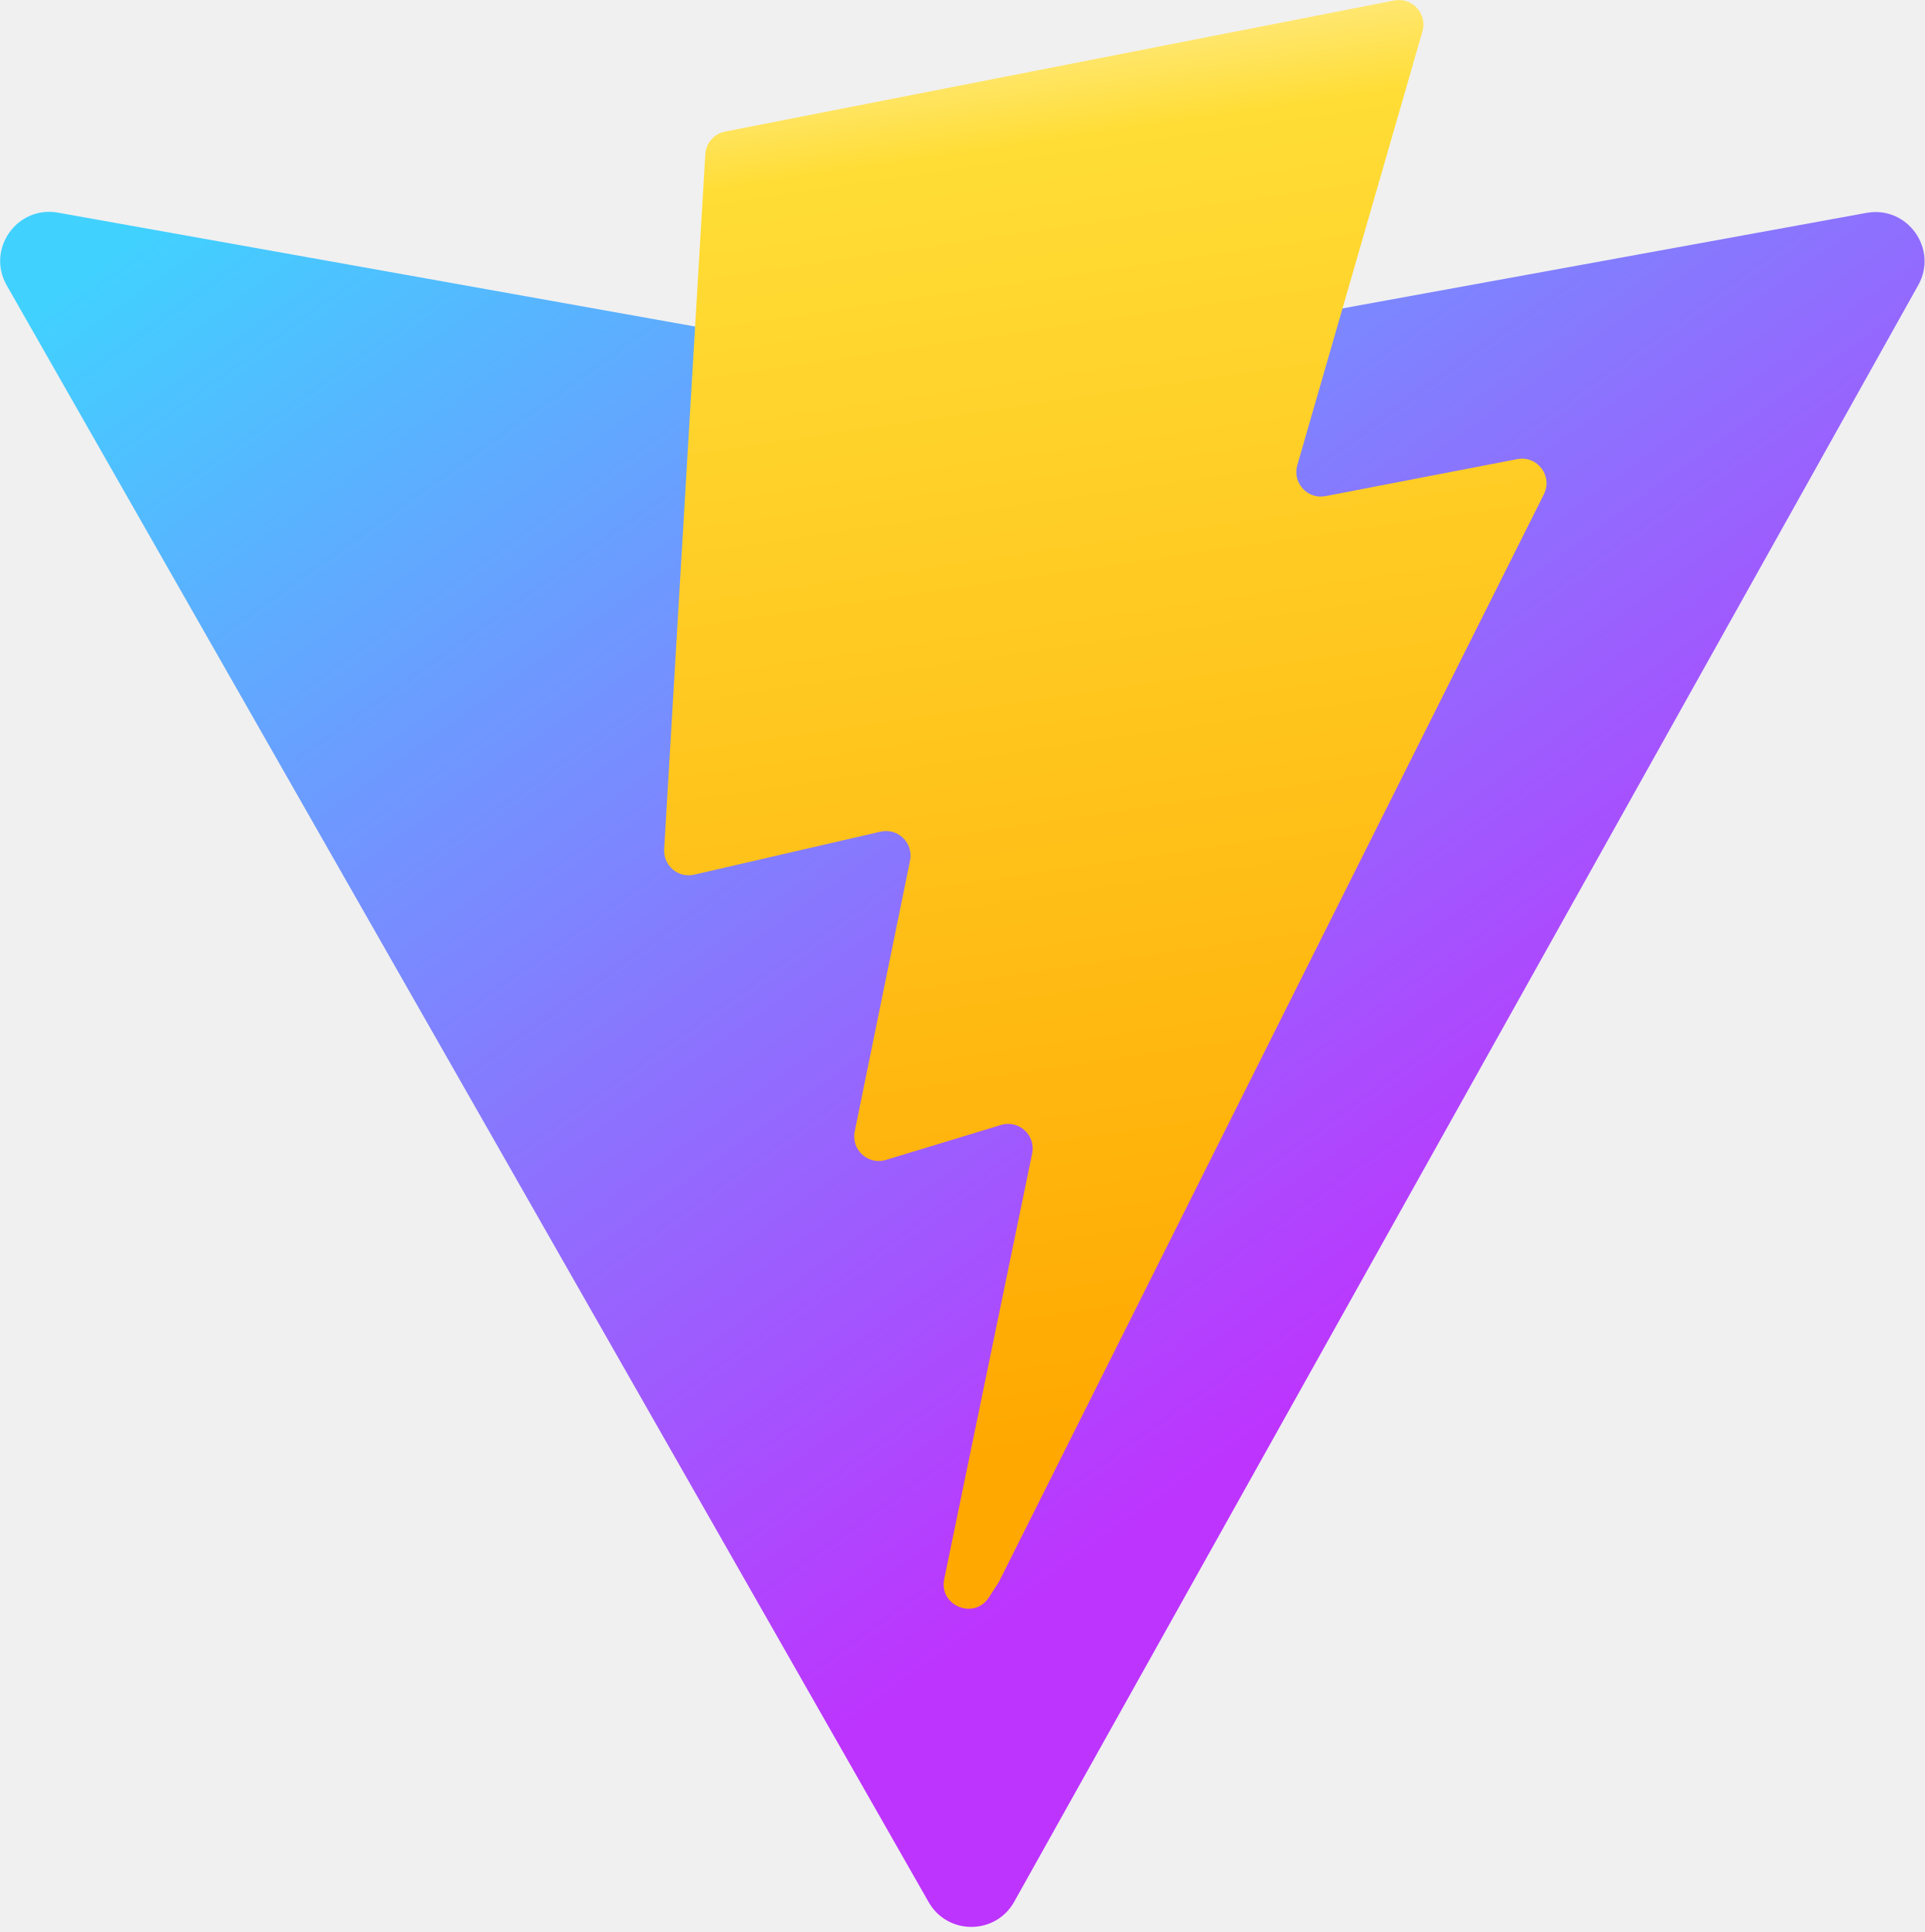
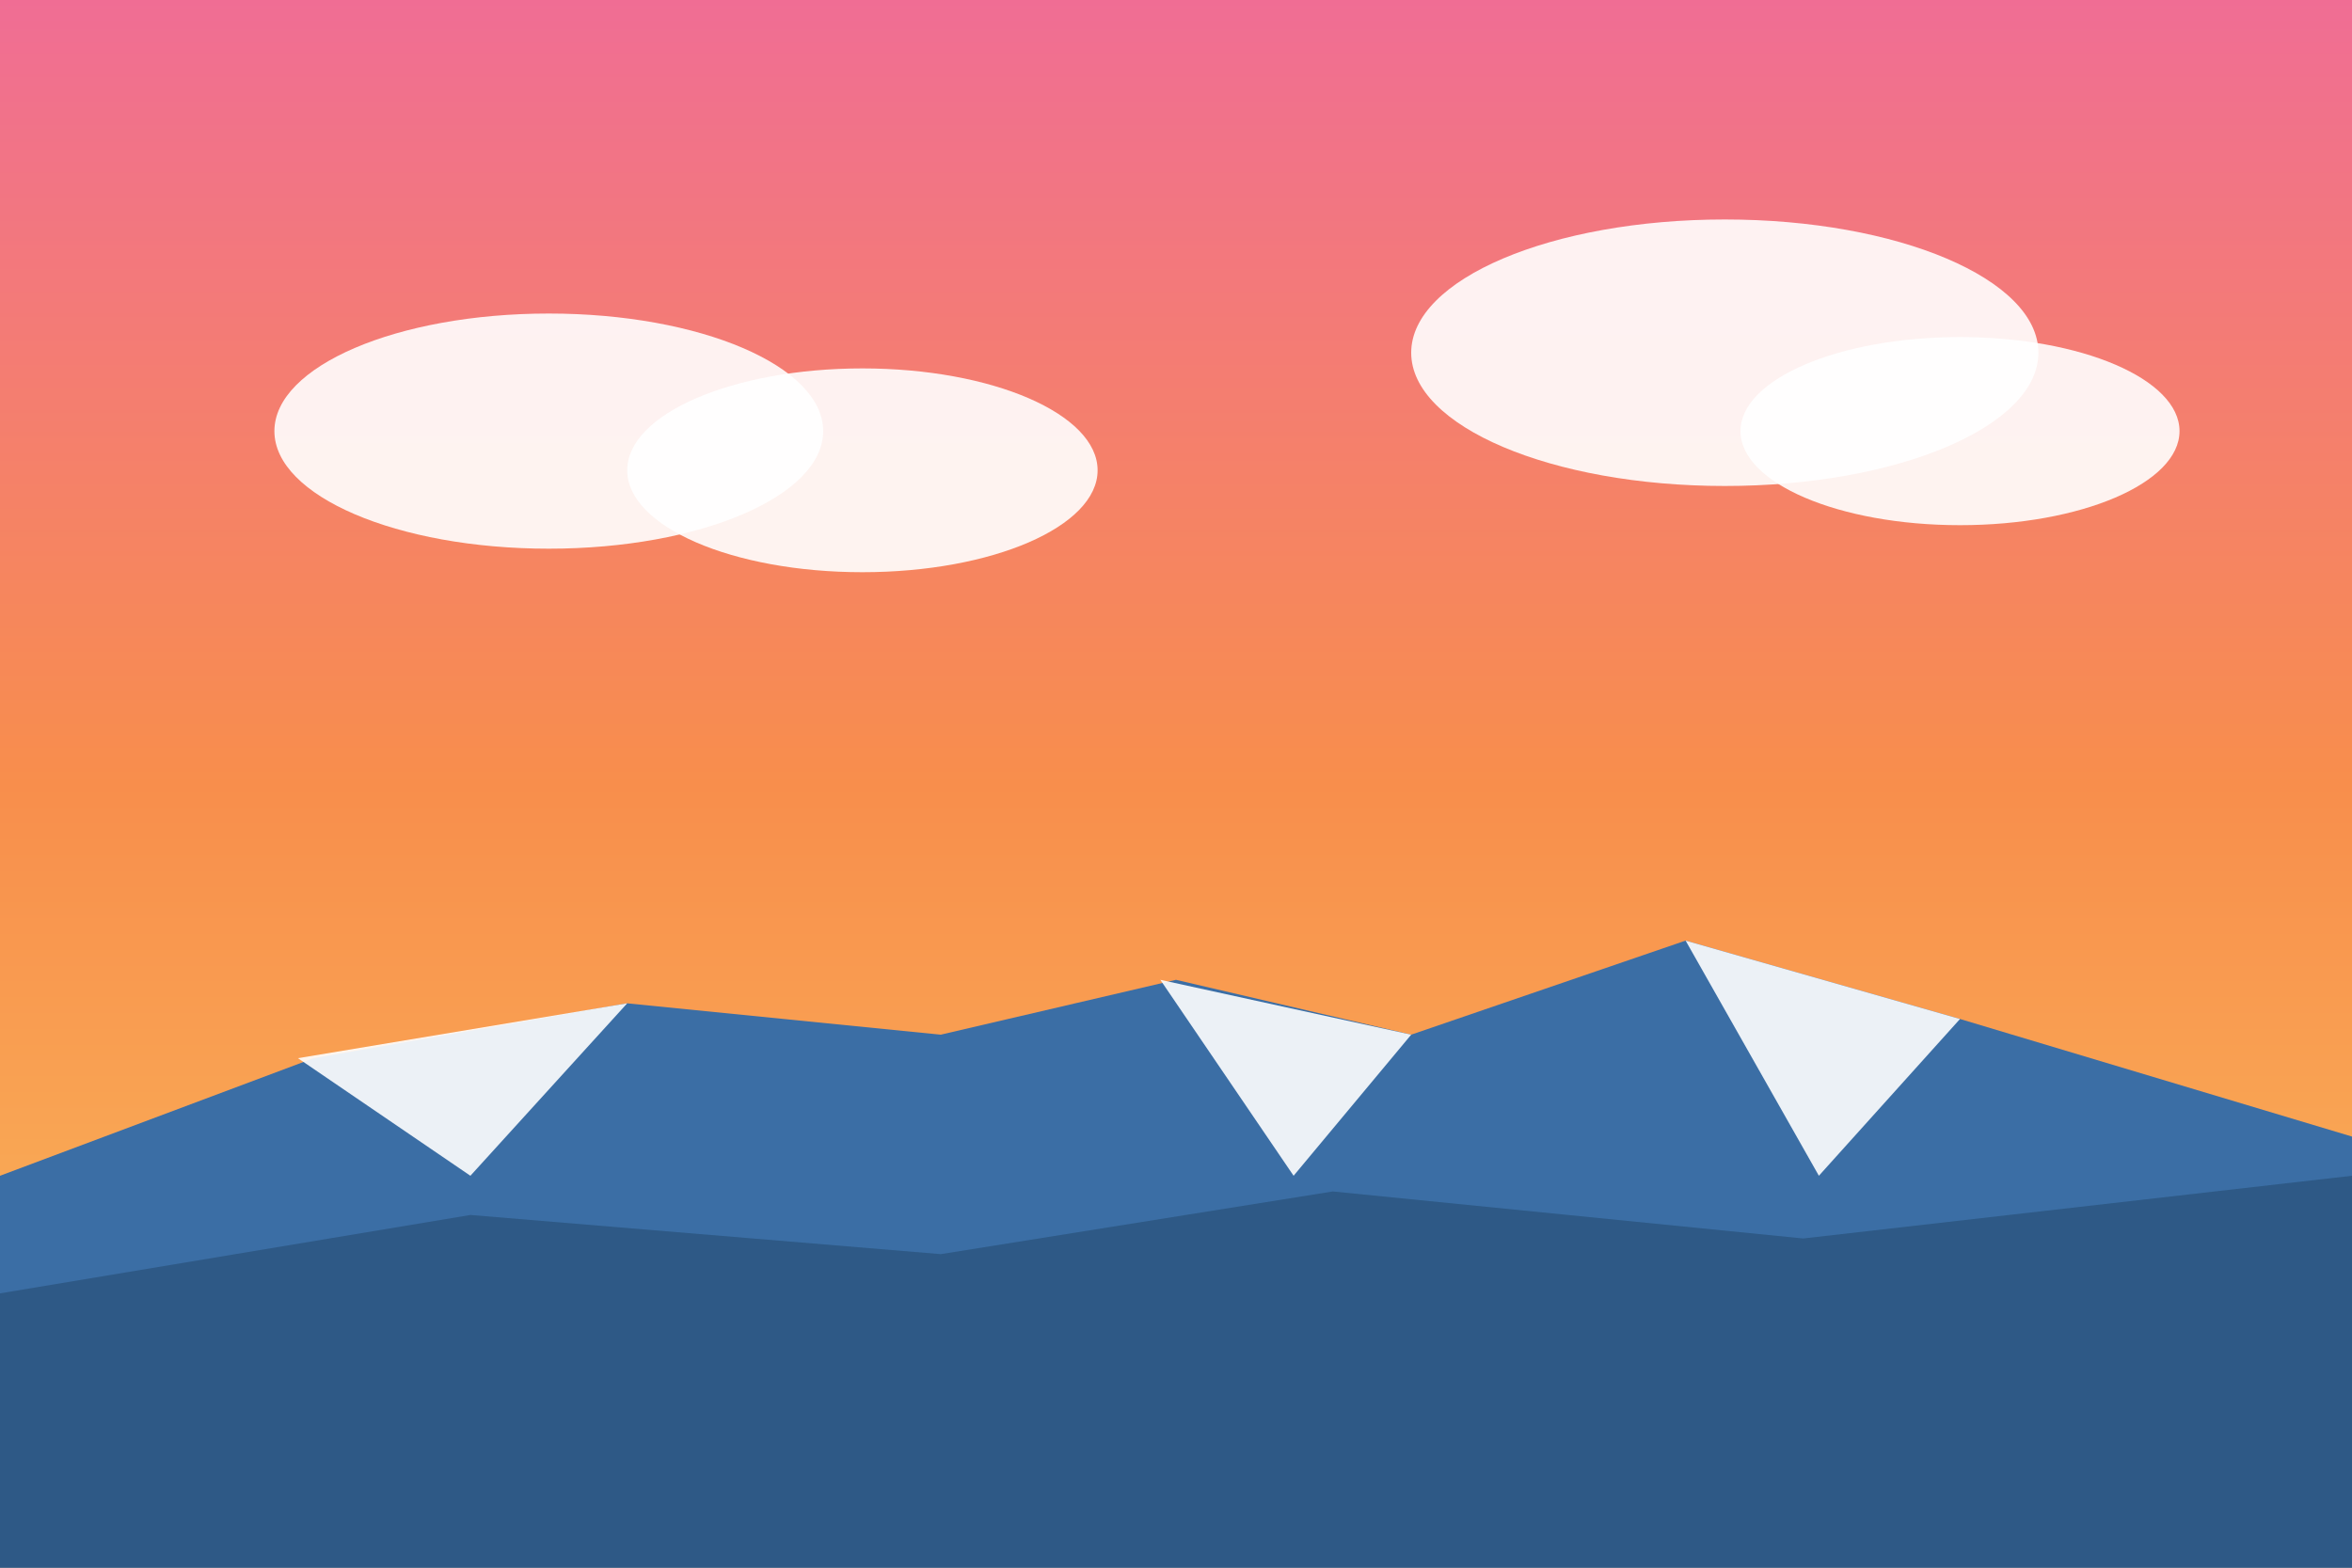
- <svg xmlns="http://www.w3.org/2000/svg" aria-hidden="true" role="img" class="iconify iconify--logos" width="31.88" height="32" preserveAspectRatio="xMidYMid meet" viewBox="0 0 256 257">
+ <svg xmlns="http://www.w3.org/2000/svg" width="300" height="200" viewBox="0 0 300 200">
  <defs>
-     <linearGradient id="IconifyId1813088fe1fbc01fb466" x1="-.828%" x2="57.636%" y1="7.652%" y2="78.411%">
-       <stop offset="0%" stop-color="#41D1FF" />
-       <stop offset="100%" stop-color="#BD34FE" />
-     </linearGradient>
-     <linearGradient id="IconifyId1813088fe1fbc01fb467" x1="43.376%" x2="50.316%" y1="2.242%" y2="89.03%">
-       <stop offset="0%" stop-color="#FFEA83" />
-       <stop offset="8.333%" stop-color="#FFDD35" />
-       <stop offset="100%" stop-color="#FFA800" />
+     <linearGradient id="skyGradient" x1="0" y1="0" x2="0" y2="1">
+       <stop offset="0%" stop-color="#f06d95" />
+       <stop offset="50%" stop-color="#f88e4c" />
+       <stop offset="100%" stop-color="#fbc05c" />
    </linearGradient>
  </defs>
-   <path fill="url(#IconifyId1813088fe1fbc01fb466)" d="M255.153 37.938L134.897 252.976c-2.483 4.44-8.862 4.466-11.382.048L.875 37.958c-2.746-4.814 1.371-10.646 6.827-9.67l120.385 21.517a6.537 6.537 0 0 0 2.322-.004l117.867-21.483c5.438-.991 9.574 4.796 6.877 9.62Z" />
-   <path fill="url(#IconifyId1813088fe1fbc01fb467)" d="M185.432.063L96.44 17.501a3.268 3.268 0 0 0-2.634 3.014l-5.474 92.456a3.268 3.268 0 0 0 3.997 3.378l24.777-5.718c2.318-.535 4.413 1.507 3.936 3.838l-7.361 36.047c-.495 2.426 1.782 4.5 4.151 3.78l15.304-4.649c2.372-.72 4.652 1.36 4.15 3.788l-11.698 56.621c-.732 3.542 3.979 5.473 5.943 2.437l1.313-2.028l72.516-144.72c1.215-2.423-.88-5.186-3.54-4.672l-25.505 4.922c-2.396.462-4.435-1.77-3.759-4.114l16.646-57.705c.677-2.35-1.37-4.583-3.769-4.113Z" />
+   <rect width="300" height="200" fill="url(#skyGradient)" />
+   <ellipse cx="70" cy="55" rx="35" ry="15" fill="white" opacity="0.9" />
+   <ellipse cx="110" cy="60" rx="30" ry="13" fill="white" opacity="0.9" />
+   <ellipse cx="220" cy="45" rx="40" ry="17" fill="white" opacity="0.9" />
+   <ellipse cx="250" cy="55" rx="28" ry="12" fill="white" opacity="0.9" />
+   <path d="M 0 150             L 40 135             L 80 128             L 120 132             L 150 125             L 180 132             L 215 120             L 250 130             L 300 145             L 300 200             L 0 200 Z" fill="#3b6ea5" />
+   <polygon points="38,135 80,128 60,150" fill="white" opacity="0.9" />
+   <polygon points="148,125 180,132 165,150" fill="white" opacity="0.9" />
+   <polygon points="215,120 250,130 232,150" fill="white" opacity="0.9" />
+   <path d="M 0 165            L 60 155            L 120 160            L 170 152            L 230 158            L 300 150            L 300 200            L 0 200 Z" fill="#2b5680" opacity="0.85" />
</svg>
